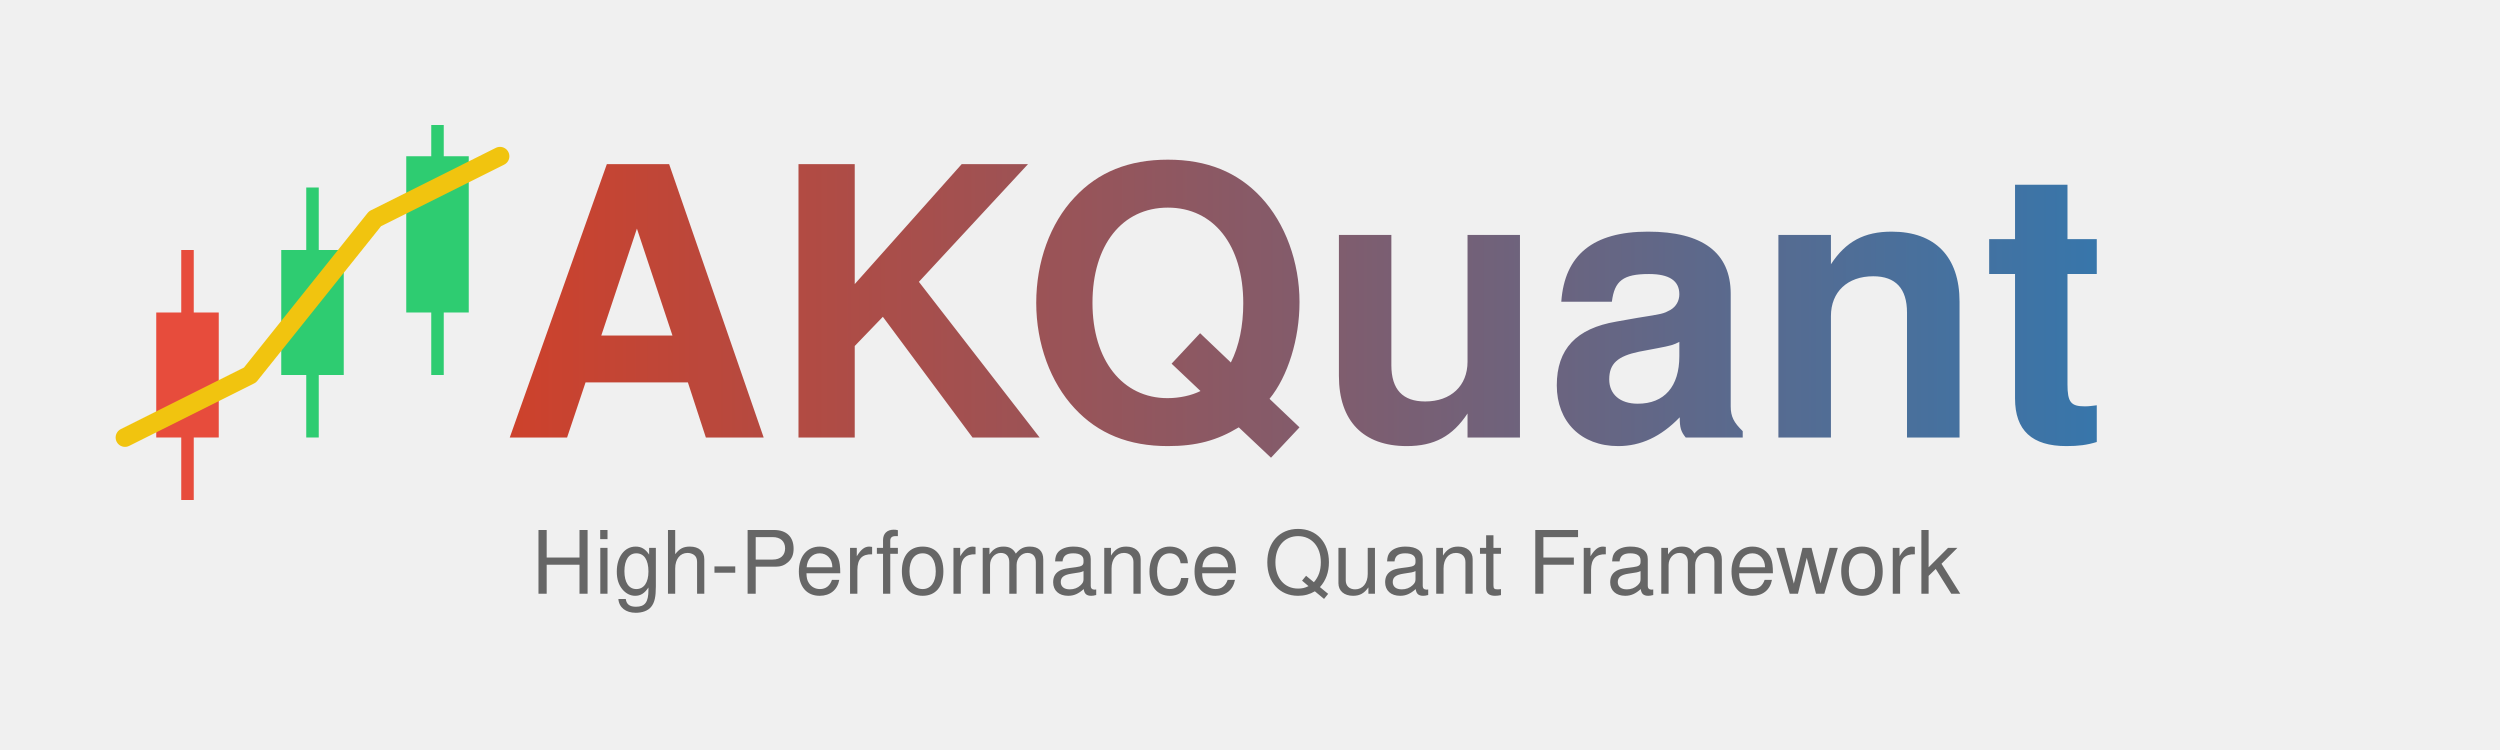
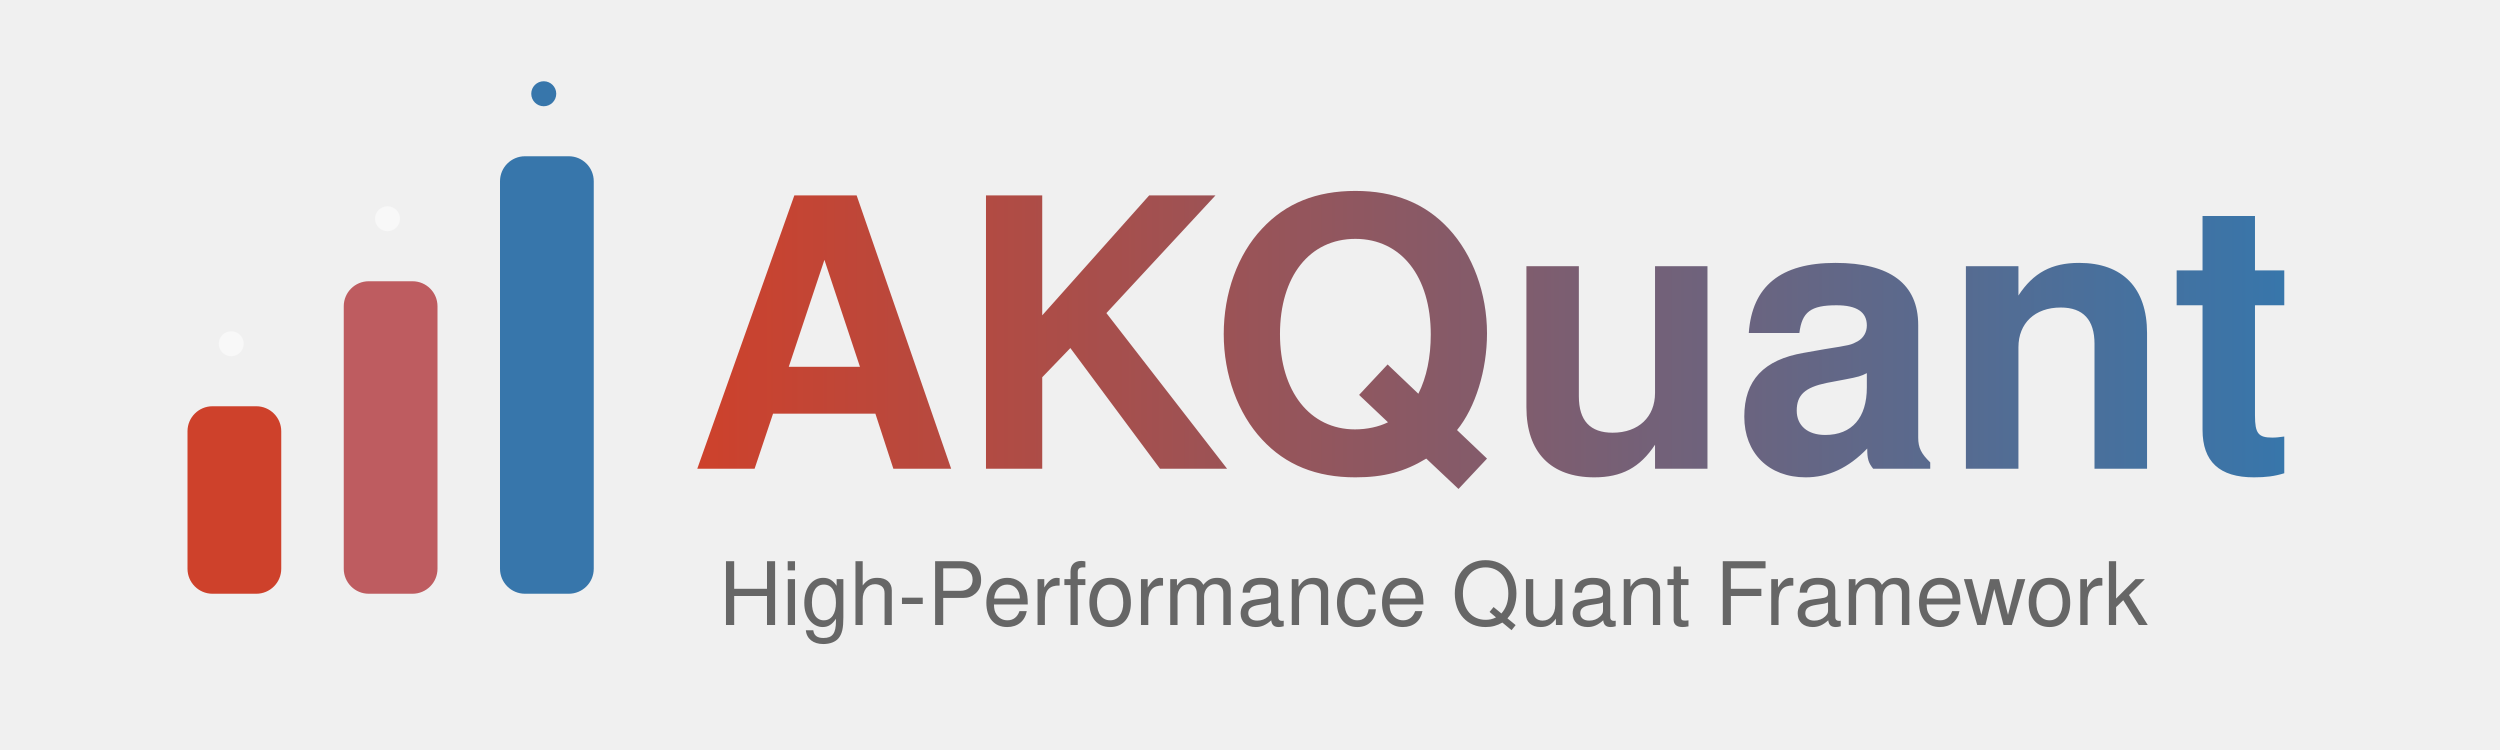
<svg xmlns="http://www.w3.org/2000/svg" width="400" height="120" viewBox="0 0 400 120">
  <defs>
    <linearGradient id="textGradient" x1="0%" y1="0%" x2="100%" y2="0%">
      <stop offset="0%" style="stop-color:#CE412B;stop-opacity:1" />
      <stop offset="100%" style="stop-color:#3776AB;stop-opacity:1" />
    </linearGradient>
  </defs>
-   <g transform="translate(20, 20)">
-     <line x1="10" y1="20" x2="10" y2="60" stroke="#E74C3C" stroke-width="2" />
-     <rect x="5" y="30" width="10" height="20" fill="#E74C3C" />
-     <line x1="30" y1="10" x2="30" y2="50" stroke="#2ECC71" stroke-width="2" />
-     <rect x="25" y="20" width="10" height="20" fill="#2ECC71" />
-     <line x1="50" y1="0" x2="50" y2="40" stroke="#2ECC71" stroke-width="2" />
-     <rect x="45" y="5" width="10" height="25" fill="#2ECC71" />
-     <polyline points="0,50 20,40 40,15 60,5" fill="none" stroke="#F1C40F" stroke-width="3" stroke-linecap="round" stroke-linejoin="round" />
+   <g transform="translate(30, 25)">
+     <rect x="0" y="40" width="15" height="30" rx="4" fill="#CE412B" />
+     <rect x="25" y="20" width="15" height="50" rx="4" fill="#BE5C60" />
+     <rect x="50" y="0" width="15" height="70" rx="4" fill="#3776AB" />
+     <circle cx="7" cy="30" r="2" fill="#FFFFFF" fill-opacity="0.5" />
+     <circle cx="32" cy="10" r="2" fill="#FFFFFF" fill-opacity="0.5" />
+     <circle cx="57" cy="-10" r="2" fill="#3776AB" />
  </g>
-   <text x="80" y="70" font-family="'Segoe UI', Helvetica, Arial, sans-serif" font-size="60" font-weight="bold" fill="url(#textGradient)">AKQuant</text>
-   <text x="85" y="95" font-family="'Segoe UI', Helvetica, Arial, sans-serif" font-size="14" fill="#666">High-Performance Quant Framework</text>
+   <text x="110" y="75" font-family="'Segoe UI', Helvetica, Arial, sans-serif" font-size="60" font-weight="bold" fill="url(#textGradient)">AKQuant</text>
+   <text x="115" y="100" font-family="'Segoe UI', Helvetica, Arial, sans-serif" font-size="14" fill="#666">High-Performance Quant Framework</text>
</svg>
